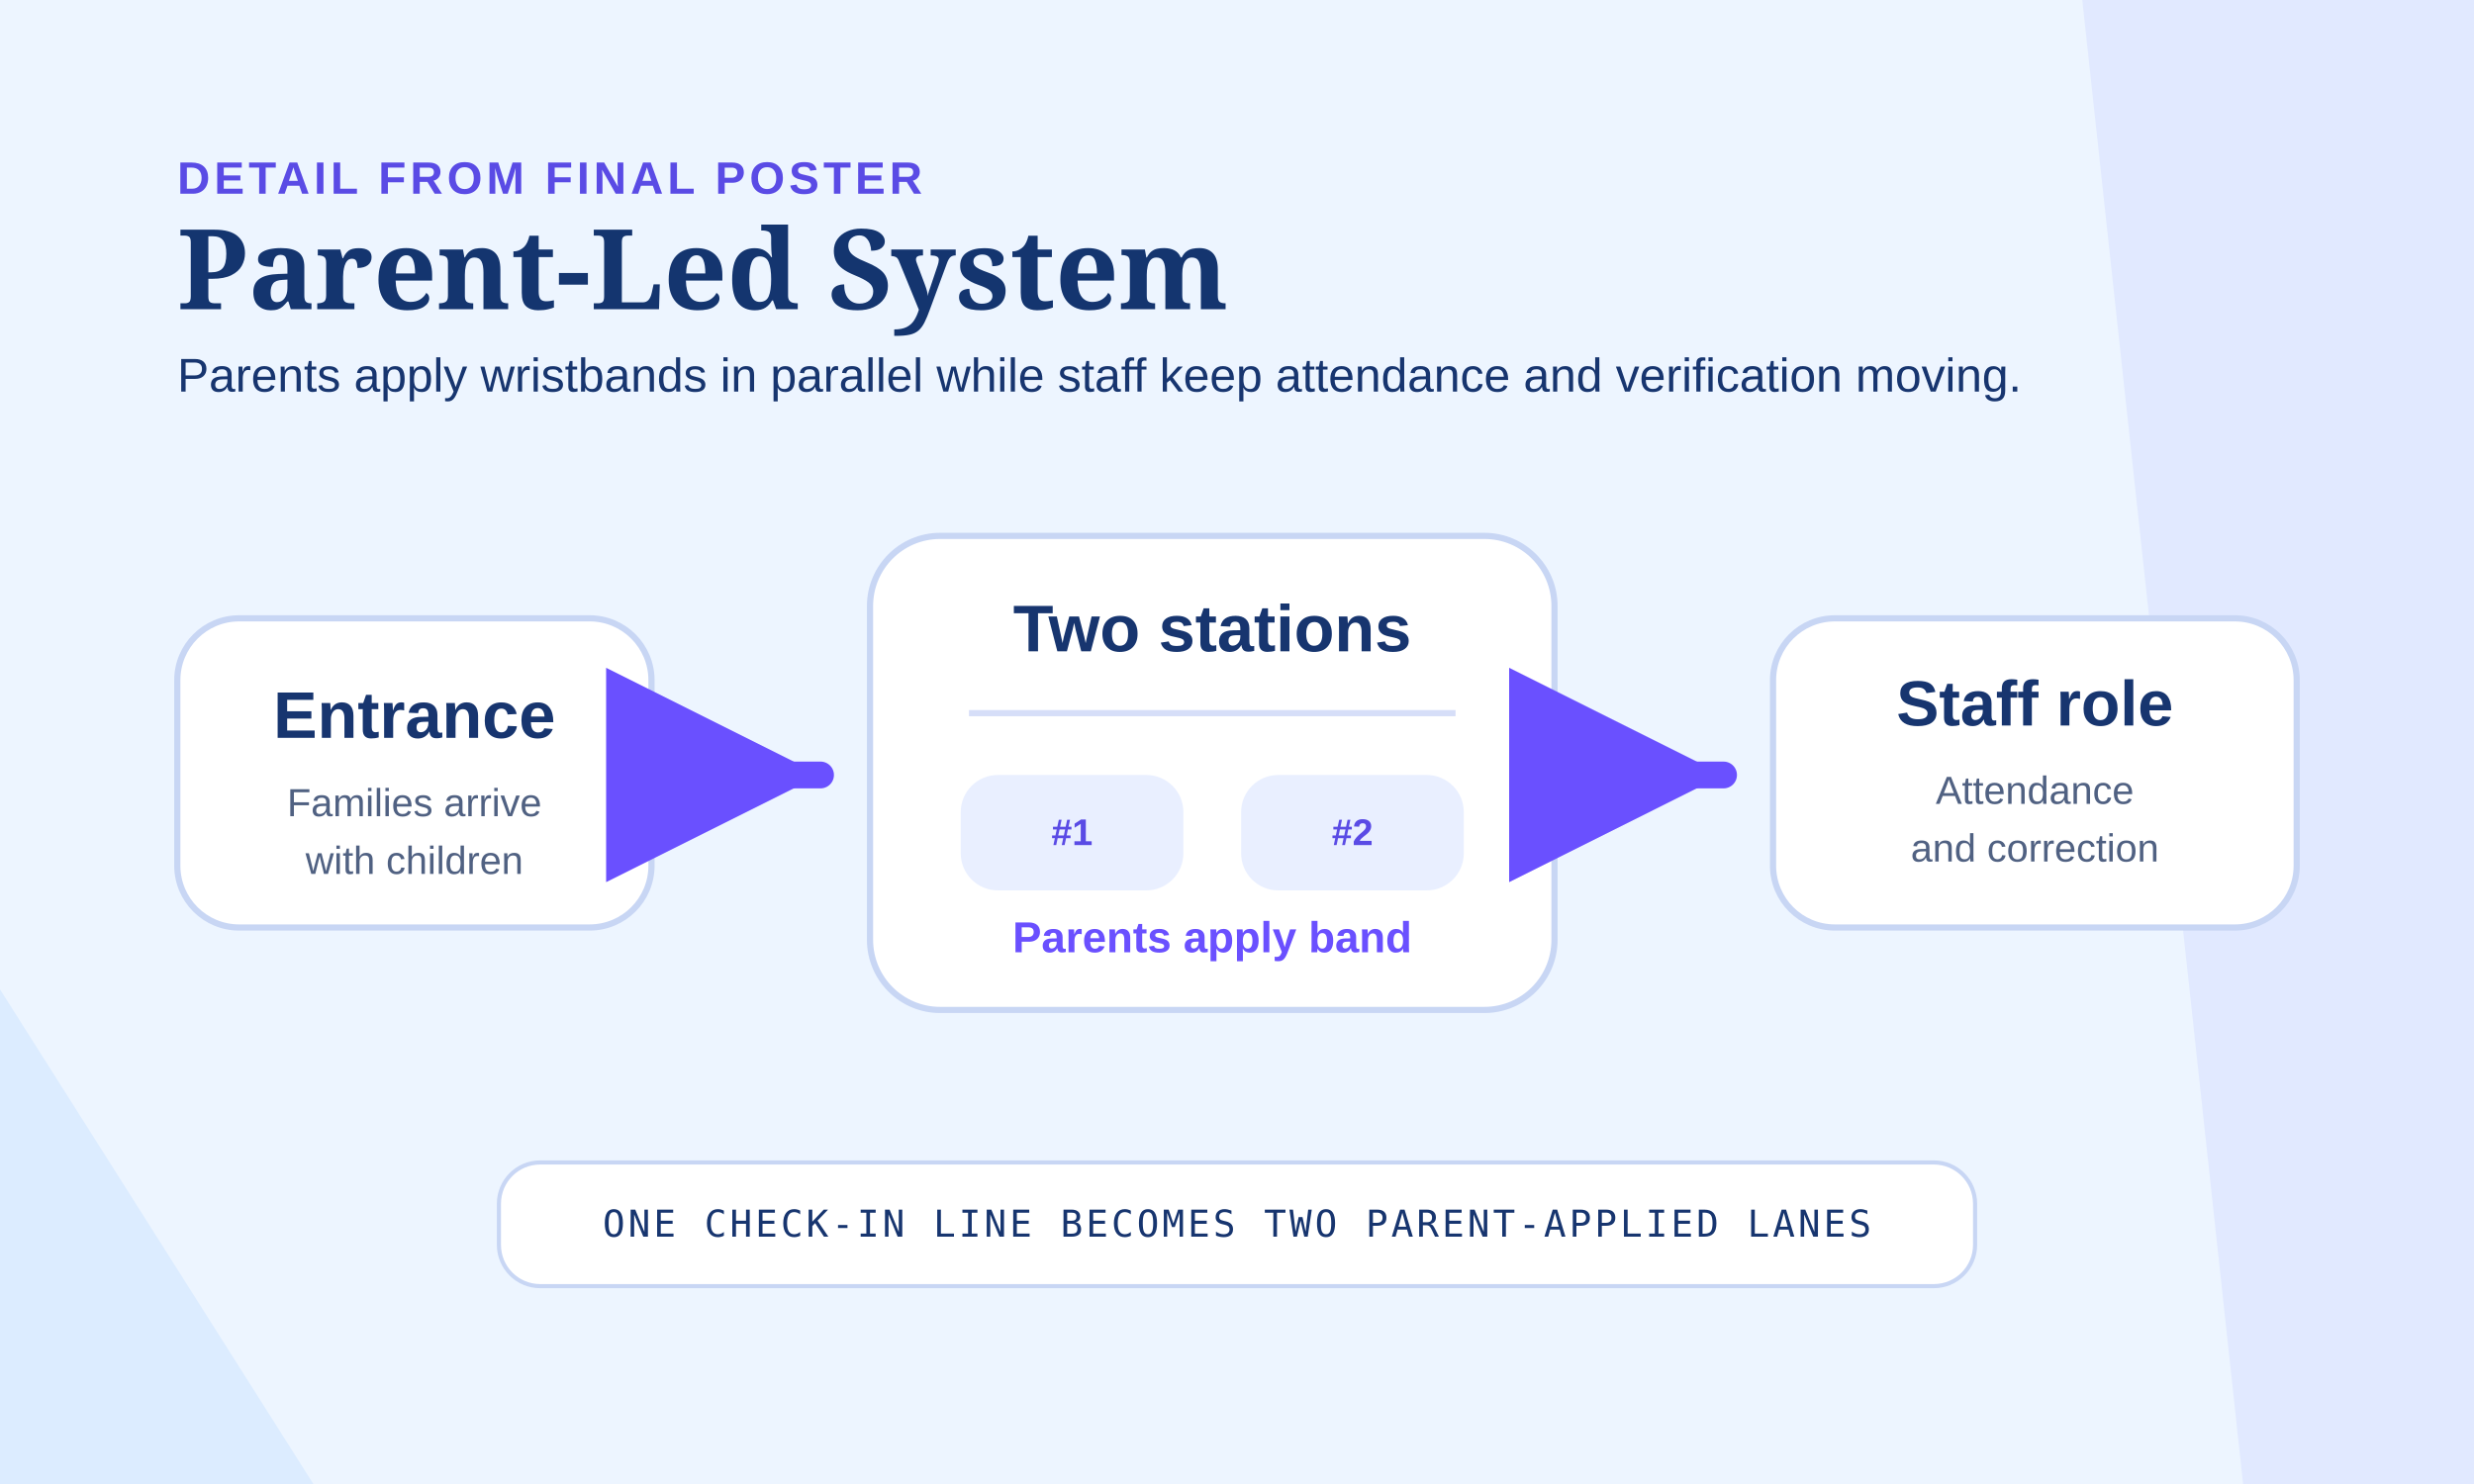
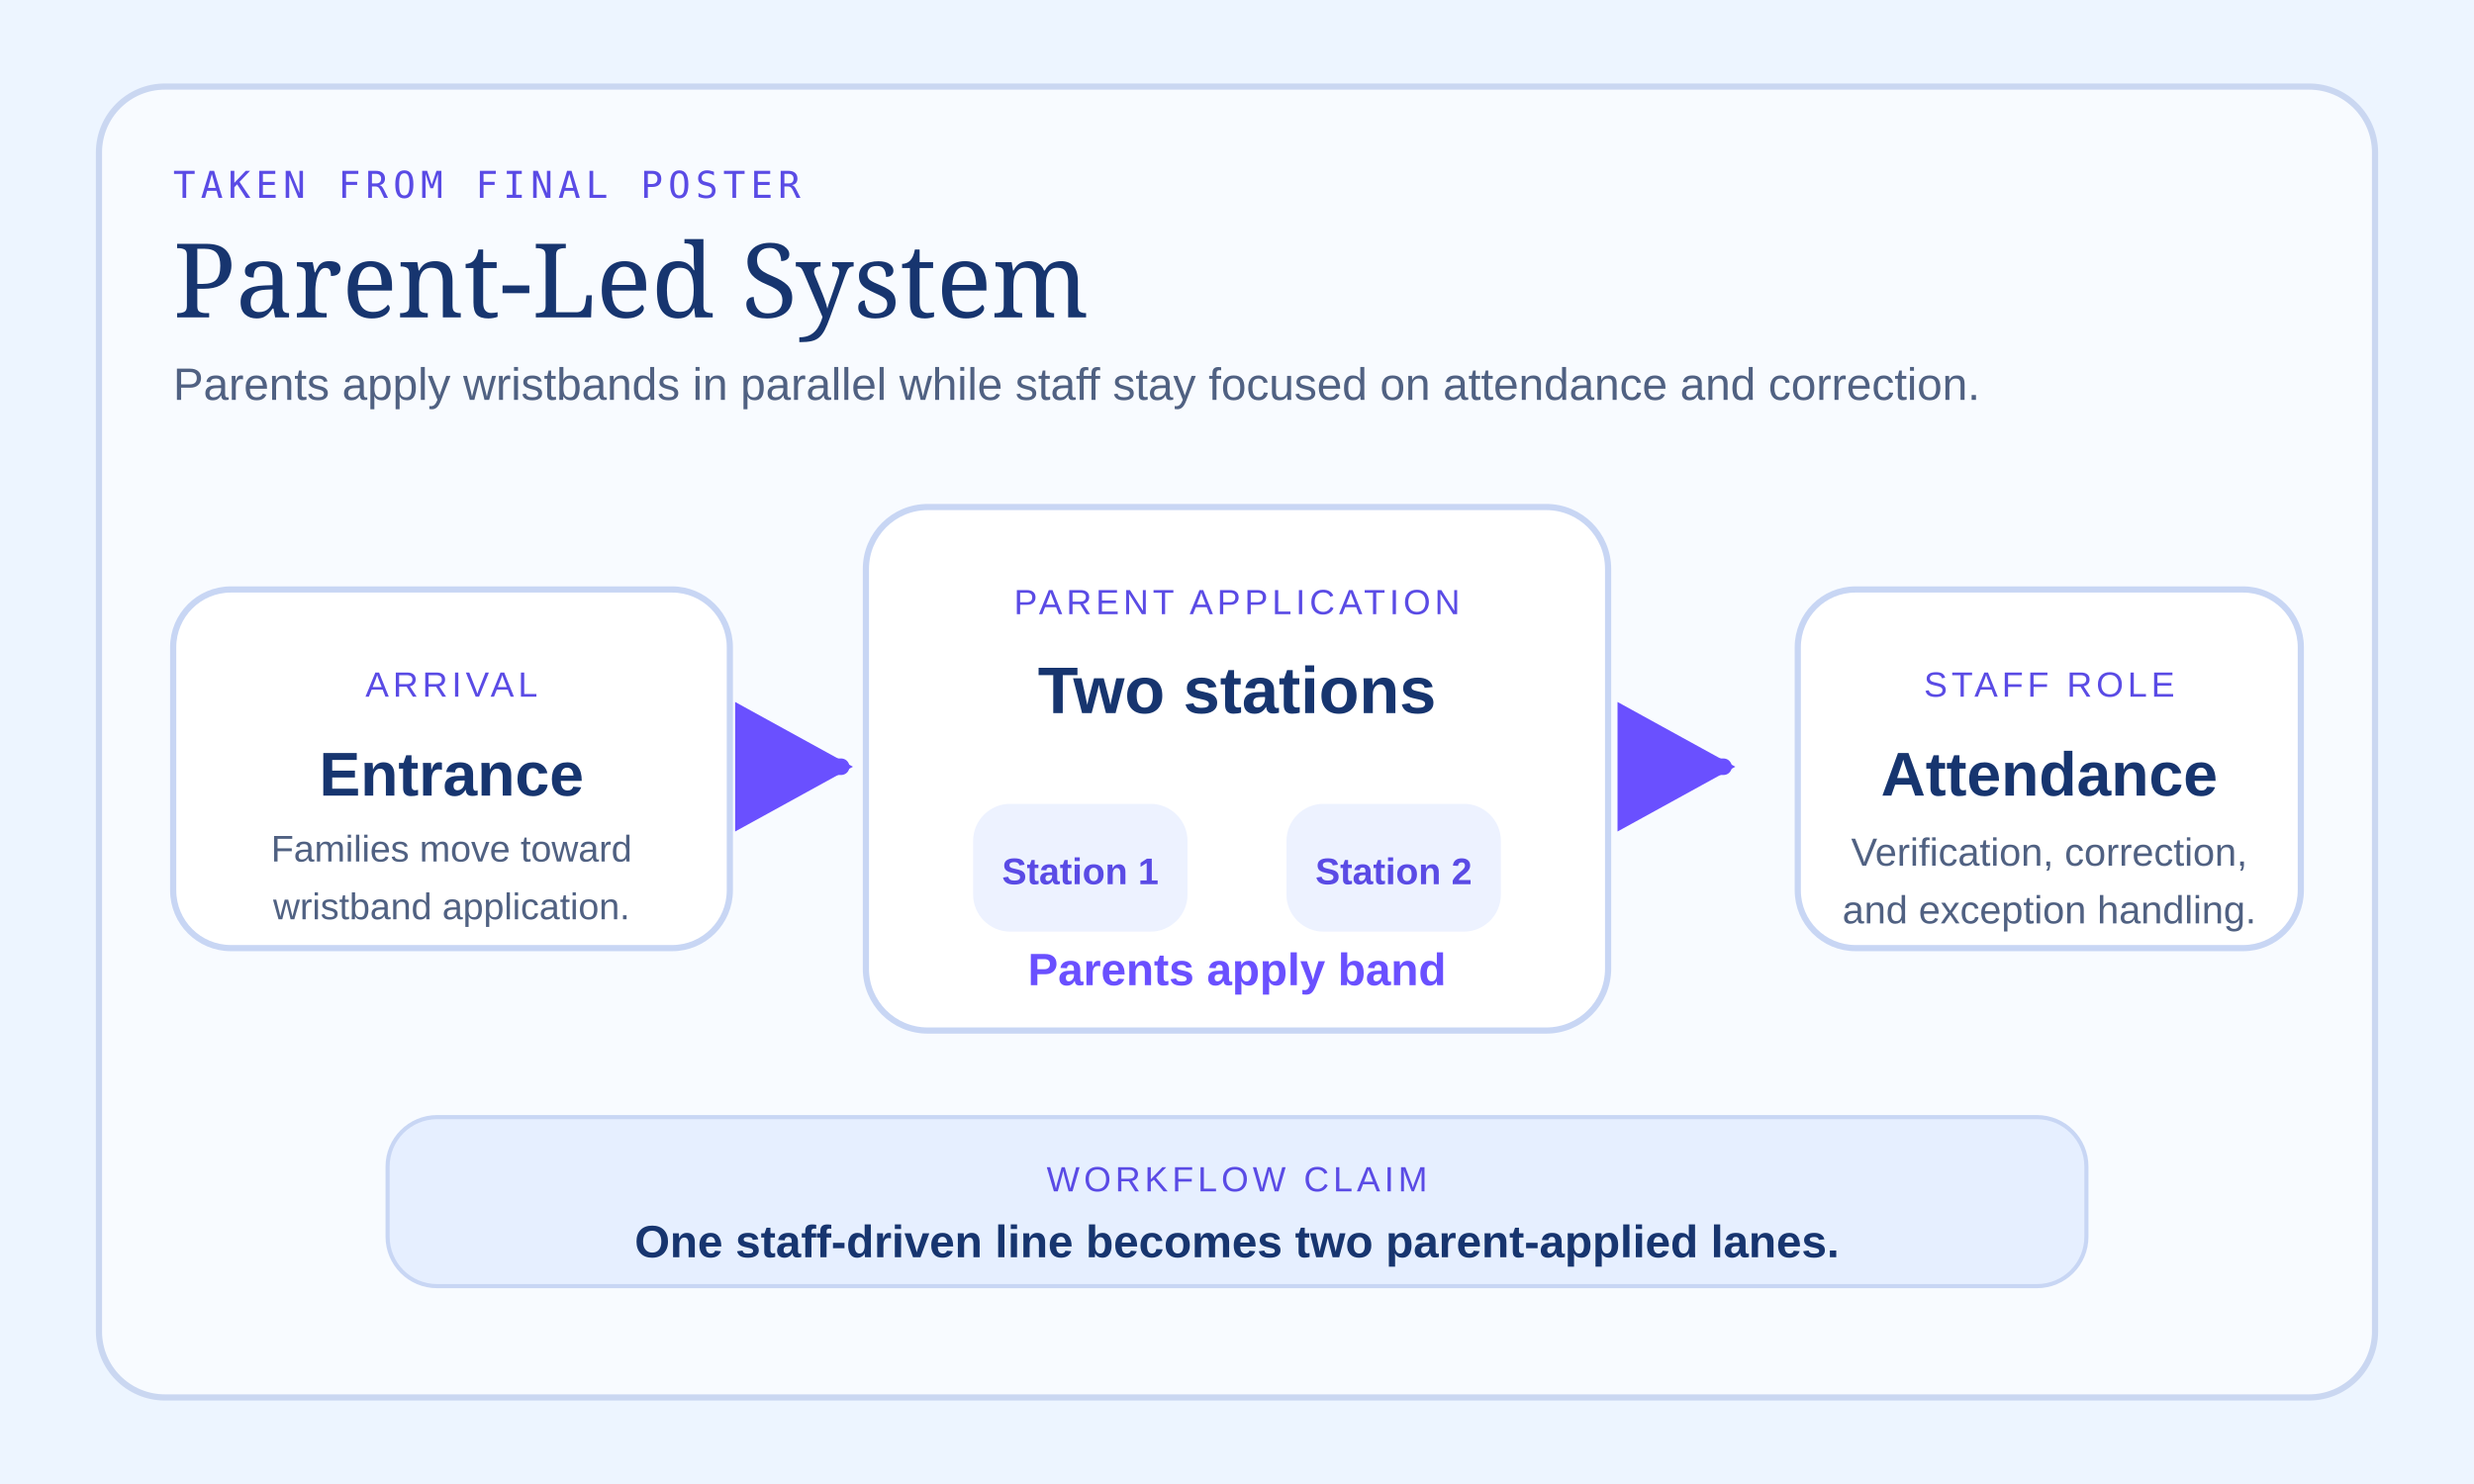
<svg xmlns="http://www.w3.org/2000/svg" viewBox="0 0 1200 720" role="img" aria-labelledby="title desc">
  <defs>
-     <marker id="poster-arrow" viewBox="0 0 12 12" refX="10" refY="6" markerWidth="12" markerHeight="12" orient="auto">
-       <path d="M2 2 L10 6 L2 10 Z" fill="#6a50ff" />
+     <marker id="poster-arrow" viewBox="0 0 14 14" refX="11" refY="7" markerWidth="10" markerHeight="10" orient="auto">
+       <path d="M2 1.5 L12 7 L2 12.5 Z" fill="#6a50ff" />
    </marker>
  </defs>
  <rect width="1200" height="720" fill="#edf5ff" />
-   <path d="M0 720 L0 480 L152 720 Z" fill="#dcecff" />
-   <path d="M1010 0 H1200 V720 H1088 Z" fill="#e1e9ff" />
-   <text x="86" y="94" font-family="'Public Sans', Arial, sans-serif" font-size="22" font-weight="700" fill="#5a4be5" letter-spacing="2">DETAIL FROM FINAL POSTER</text>
-   <text x="86" y="150" font-family="'Fraunces', Georgia, serif" font-size="54" font-weight="700" fill="#14356f">Parent-Led System</text>
-   <text x="86" y="190" font-family="'Public Sans', Arial, sans-serif" font-size="23" fill="#17356f">Parents apply wristbands in parallel while staff keep attendance and verification moving.</text>
+   <rect x="48" y="42" width="1104" height="636" rx="32" fill="#f8fbff" stroke="#cad7f1" stroke-width="3" />
+   <text x="84" y="96" font-family="'IBM Plex Mono', monospace" font-size="18" fill="#5a4be5" letter-spacing="2.5">TAKEN FROM FINAL POSTER</text>
+   <text x="84" y="154" font-family="'Fraunces', Georgia, serif" font-size="50" fill="#17356f">Parent-Led System</text>
+   <text x="84" y="194" font-family="'Public Sans', Arial, sans-serif" font-size="22" fill="#506182">Parents apply wristbands in parallel while staff stay focused on attendance and correction.</text>
  <g font-family="'Public Sans', Arial, sans-serif">
-     <rect x="86" y="300" width="230" height="150" rx="30" fill="#ffffff" stroke="#c8d6f4" stroke-width="3" />
-     <text x="201" y="358" text-anchor="middle" font-size="32" font-weight="700" fill="#17356f">Entrance</text>
-     <text x="201" y="396" text-anchor="middle" font-size="19" fill="#506182">Families arrive</text>
-     <text x="201" y="424" text-anchor="middle" font-size="19" fill="#506182">with children</text>
-     <rect x="422" y="260" width="332" height="230" rx="34" fill="#ffffff" stroke="#c8d6f4" stroke-width="3" />
-     <text x="588" y="316" text-anchor="middle" font-size="32" font-weight="700" fill="#17356f">Two stations</text>
-     <line x1="470" y1="346" x2="706" y2="346" stroke="#d6def8" stroke-width="3" />
-     <rect x="466" y="376" width="108" height="56" rx="18" fill="#e9efff" />
-     <rect x="602" y="376" width="108" height="56" rx="18" fill="#e9efff" />
-     <text x="520" y="410" text-anchor="middle" font-size="18" font-weight="700" fill="#5a4be5">#1</text>
-     <text x="656" y="410" text-anchor="middle" font-size="18" font-weight="700" fill="#5a4be5">#2</text>
-     <text x="588" y="462" text-anchor="middle" font-size="21" font-weight="700" fill="#6a50ff">Parents apply band</text>
-     <rect x="860" y="300" width="254" height="150" rx="30" fill="#ffffff" stroke="#c8d6f4" stroke-width="3" />
-     <text x="987" y="352" text-anchor="middle" font-size="31" font-weight="700" fill="#17356f">Staff role</text>
-     <text x="987" y="390" text-anchor="middle" font-size="19" fill="#506182">Attendance</text>
-     <text x="987" y="418" text-anchor="middle" font-size="19" fill="#506182">and correction</text>
+     <rect x="84" y="286" width="270" height="174" rx="28" fill="#ffffff" stroke="#c8d6f4" stroke-width="3" />
+     <text x="219" y="338" text-anchor="middle" font-size="17" fill="#5a4be5" letter-spacing="2">ARRIVAL</text>
+     <text x="219" y="386" text-anchor="middle" font-size="30" font-weight="700" fill="#17356f">Entrance</text>
+     <text x="219" y="418" text-anchor="middle" font-size="18" fill="#506182">Families move toward</text>
+     <text x="219" y="446" text-anchor="middle" font-size="18" fill="#506182">wristband application.</text>
+     <rect x="420" y="246" width="360" height="254" rx="30" fill="#ffffff" stroke="#c8d6f4" stroke-width="3" />
+     <text x="600" y="298" text-anchor="middle" font-size="17" fill="#5a4be5" letter-spacing="2">PARENT APPLICATION</text>
+     <text x="600" y="346" text-anchor="middle" font-size="32" font-weight="700" fill="#17356f">Two stations</text>
+     <rect x="472" y="390" width="104" height="62" rx="18" fill="#edf2ff" />
+     <rect x="624" y="390" width="104" height="62" rx="18" fill="#edf2ff" />
+     <text x="524" y="429" text-anchor="middle" font-size="18" font-weight="700" fill="#5a4be5">Station 1</text>
+     <text x="676" y="429" text-anchor="middle" font-size="18" font-weight="700" fill="#5a4be5">Station 2</text>
+     <text x="600" y="478" text-anchor="middle" font-size="22" font-weight="700" fill="#6a50ff">Parents apply band</text>
+     <rect x="872" y="286" width="244" height="174" rx="28" fill="#ffffff" stroke="#c8d6f4" stroke-width="3" />
+     <text x="994" y="338" text-anchor="middle" font-size="17" fill="#5a4be5" letter-spacing="2">STAFF ROLE</text>
+     <text x="994" y="386" text-anchor="middle" font-size="30" font-weight="700" fill="#17356f">Attendance</text>
+     <text x="994" y="420" text-anchor="middle" font-size="19" fill="#506182">Verification, correction,</text>
+     <text x="994" y="448" text-anchor="middle" font-size="19" fill="#506182">and exception handling.</text>
  </g>
-   <g stroke="#6a50ff" stroke-width="13" stroke-linecap="round" fill="none">
-     <path d="M334 376 H398" marker-end="url(#poster-arrow)" />
-     <path d="M774 376 H836" marker-end="url(#poster-arrow)" />
+   <g fill="none" stroke="#6a50ff" stroke-width="8" stroke-linecap="round" marker-end="url(#poster-arrow)">
+     <path d="M364 372 H408" />
+     <path d="M792 372 H836" />
  </g>
-   <g font-family="'IBM Plex Mono', monospace">
-     <rect x="242" y="564" width="716" height="60" rx="20" fill="#ffffff" stroke="#c8d6f4" stroke-width="2" />
-     <text x="600" y="600" text-anchor="middle" font-size="18" fill="#17356f" letter-spacing="1.5">ONE CHECK-IN LINE BECOMES TWO PARENT-APPLIED LANES</text>
+   <g font-family="'Public Sans', Arial, sans-serif">
+     <rect x="188" y="542" width="824" height="82" rx="24" fill="#e6efff" stroke="#c8d6f4" stroke-width="2" />
+     <text x="600" y="578" text-anchor="middle" font-size="17" fill="#5a4be5" letter-spacing="2">WORKFLOW CLAIM</text>
+     <text x="600" y="610" text-anchor="middle" font-size="22" font-weight="700" fill="#17356f">One staff-driven line becomes two parent-applied lanes.</text>
  </g>
</svg>
